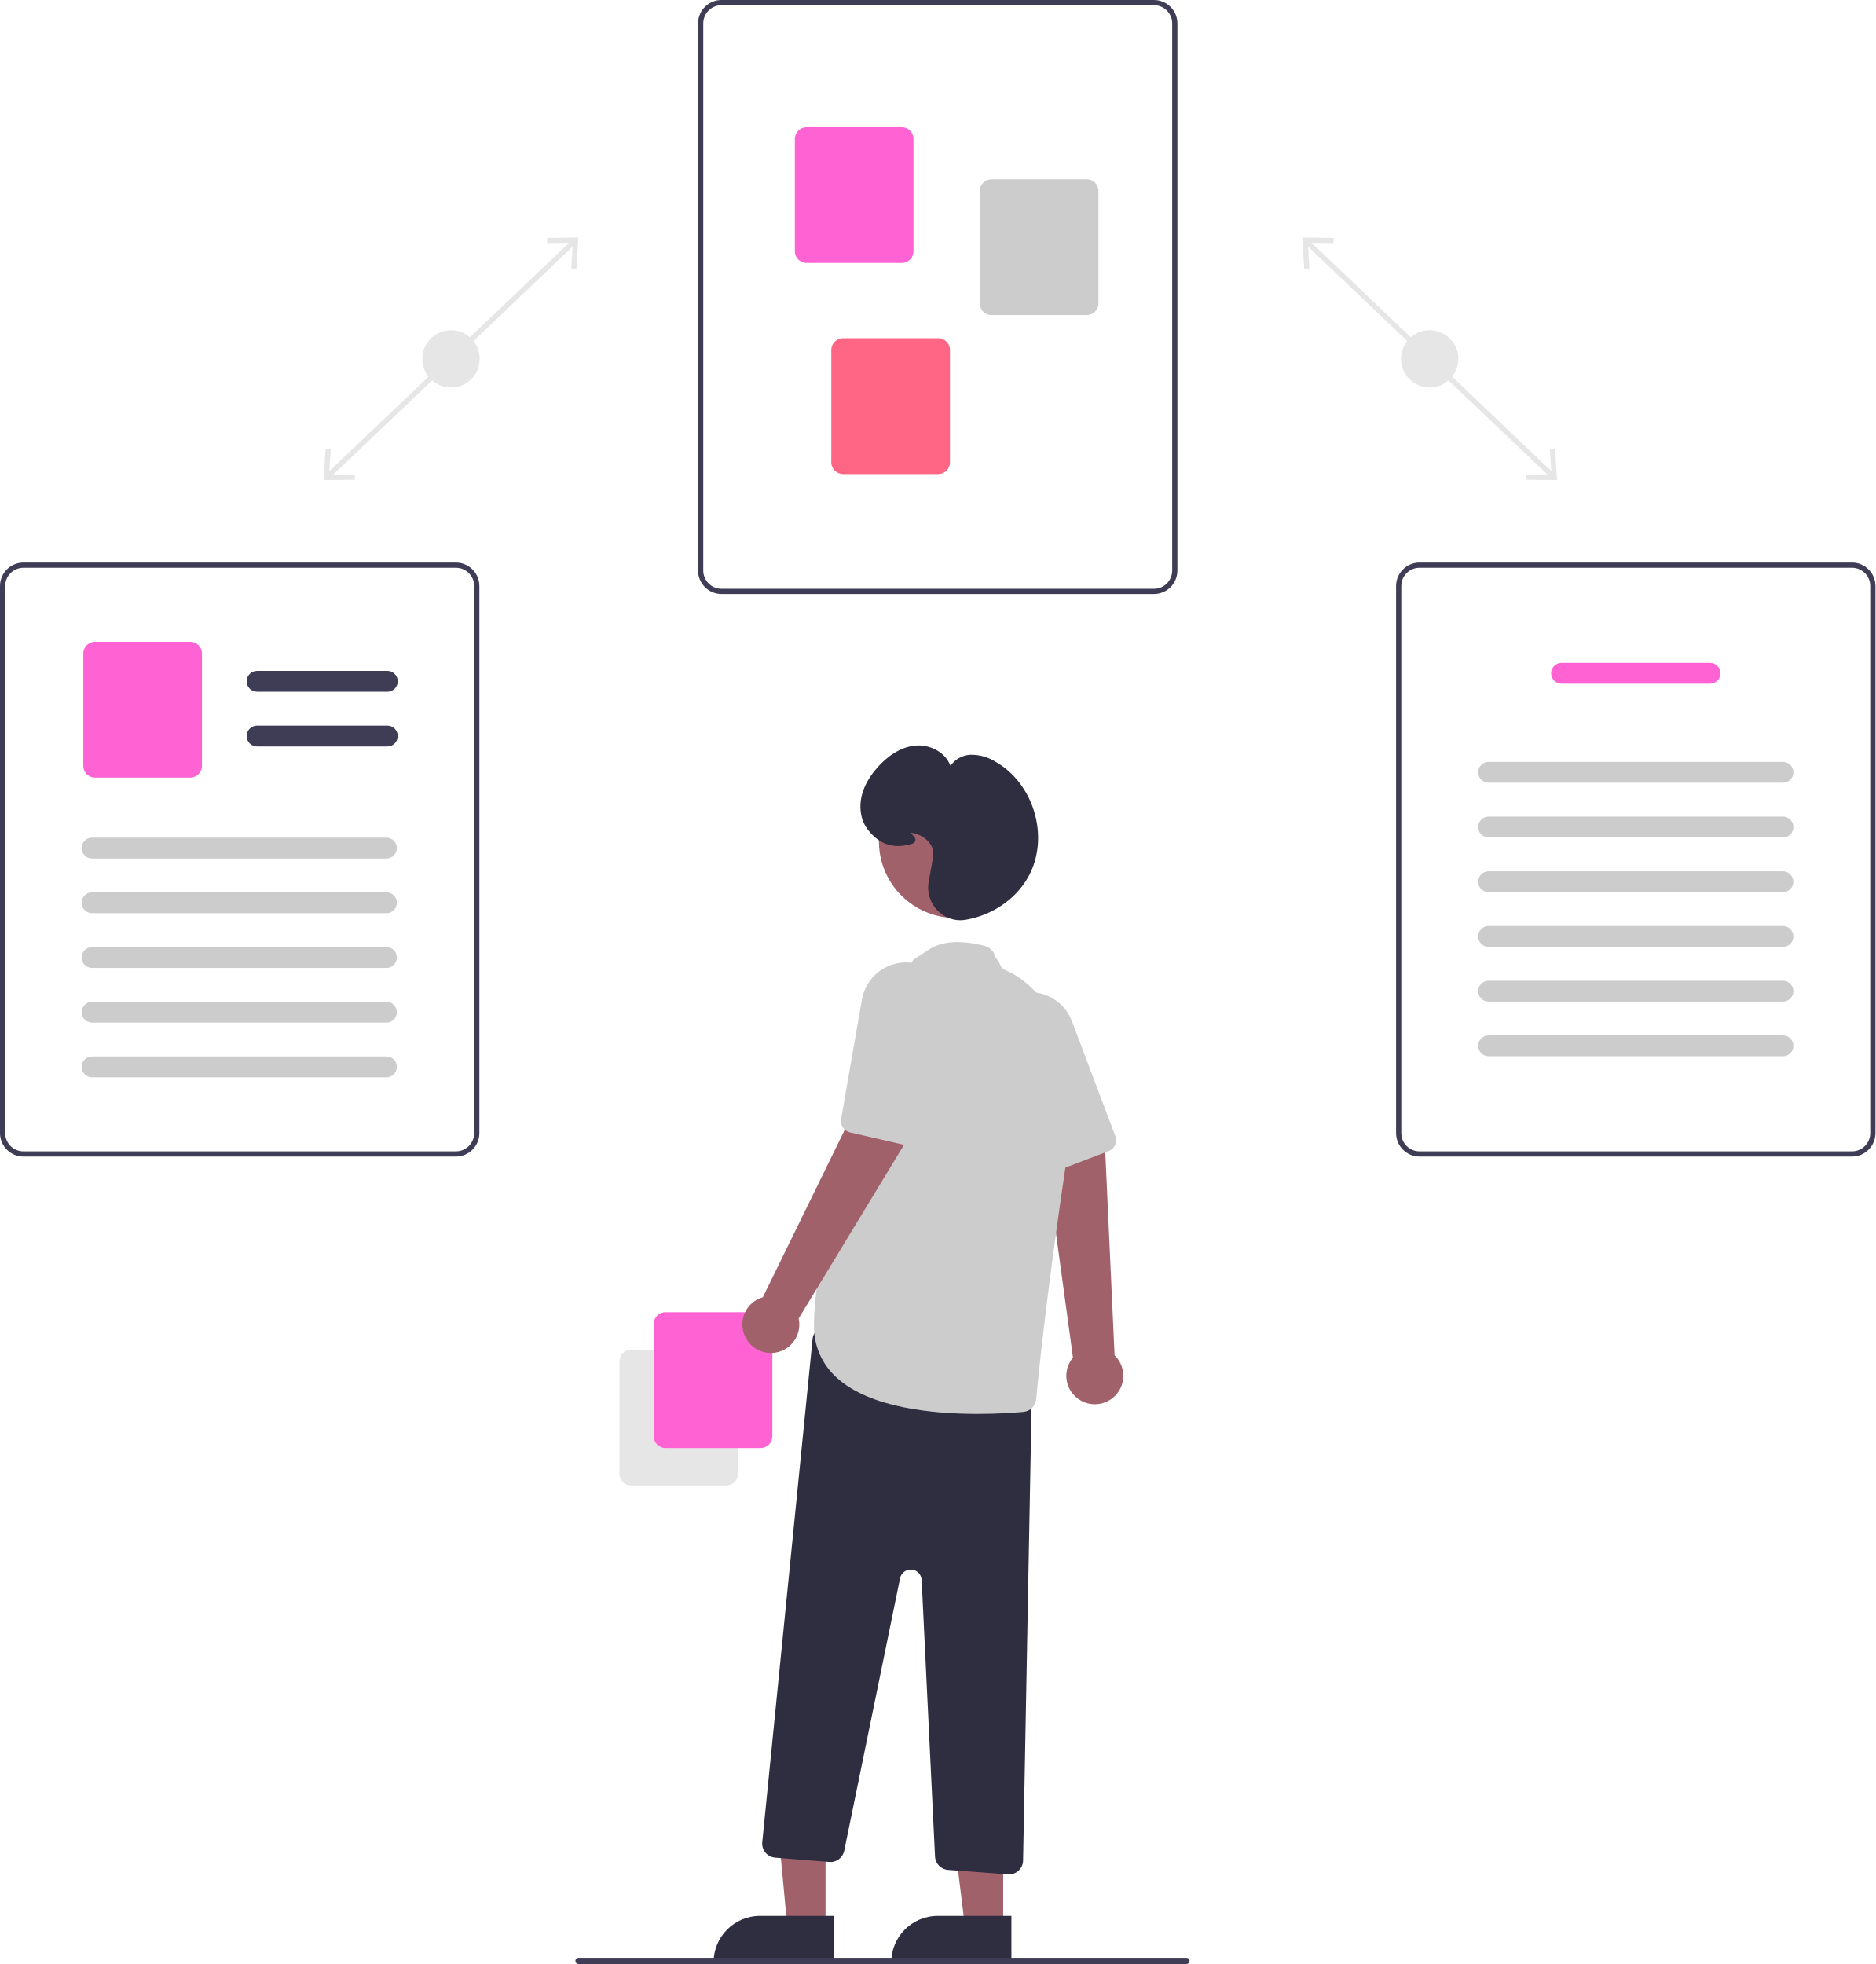
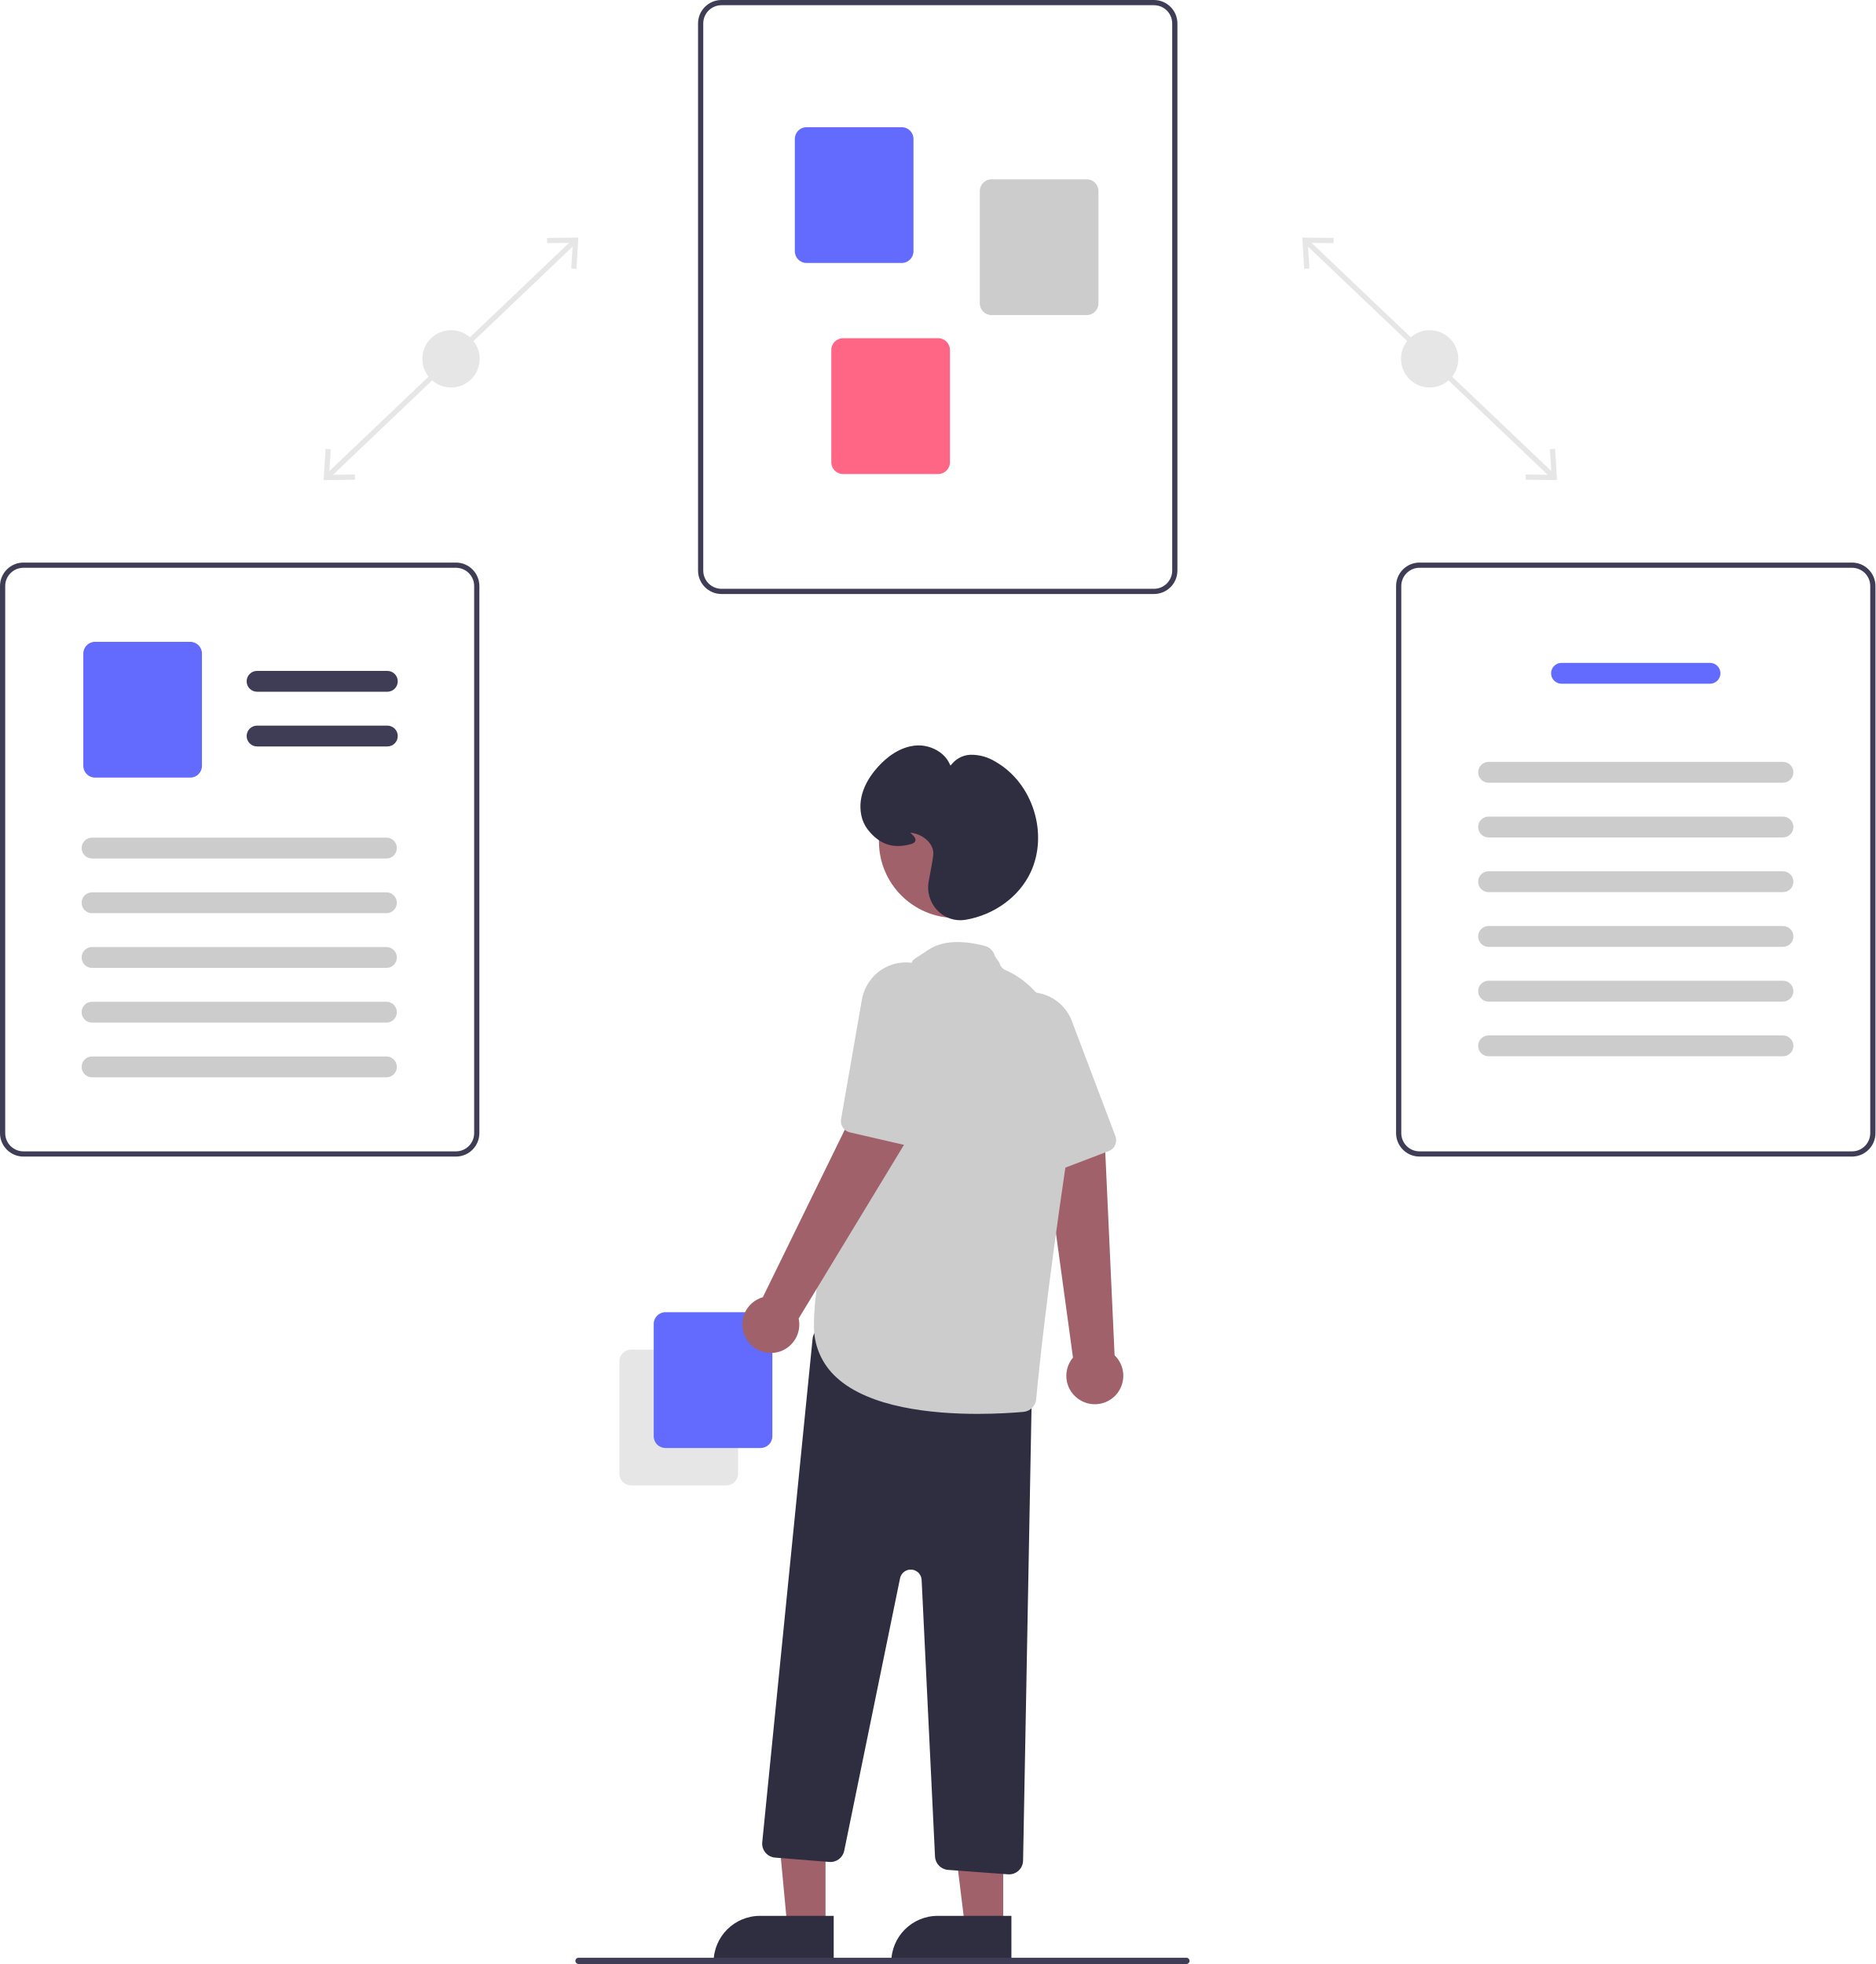
<svg xmlns="http://www.w3.org/2000/svg" data-name="Layer 1" width="601.6" height="630" viewBox="0 0 601.6 630">
  <rect x="756.964" y="195.507" width="1.672" height="109.196" transform="translate(-245.0684 491.4875) rotate(-46.40674)" fill="#e6e6e6" />
  <polygon points="498.845 143.982 497.175 144.083 497.679 152.309 489.437 152.21 489.419 153.882 499.457 154.001 498.845 143.982" fill="#e6e6e6" />
  <polygon points="427.781 76.326 427.763 77.998 419.522 77.899 420.026 86.125 418.355 86.226 417.745 76.206 427.781 76.326" fill="#e6e6e6" />
  <circle cx="458.6" cy="115.105" r="9.193" fill="#e6e6e6" />
  <rect x="389.274" y="249.269" width="109.196" height="1.672" transform="translate(-349.2594 240.0306) rotate(-43.59326)" fill="#e6e6e6" />
  <polygon points="103.815 154.001 113.853 153.882 113.834 152.21 105.593 152.309 106.097 144.083 104.427 143.982 103.815 154.001" fill="#e6e6e6" />
  <polygon points="185.527 76.206 184.916 86.226 183.246 86.125 183.749 77.899 175.508 77.998 175.49 76.326 185.527 76.206" fill="#e6e6e6" />
  <circle cx="144.672" cy="115.105" r="9.193" fill="#e6e6e6" />
  <path d="M669.364,325.543H530.636a7.53,7.53,0,0,1-7.521-7.521v-175.5A7.53,7.53,0,0,1,530.636,135H669.364a7.53,7.53,0,0,1,7.521,7.521v175.5A7.53,7.53,0,0,1,669.364,325.543ZM530.636,136.671a5.857,5.857,0,0,0-5.85,5.85v175.5a5.857,5.857,0,0,0,5.85,5.85H669.364a5.857,5.857,0,0,0,5.85-5.85v-175.5a5.857,5.857,0,0,0-5.85-5.85Z" transform="translate(-299.2 -135)" fill="#3f3d56" />
-   <path d="M588.46,219.358h-30.537a3.765,3.765,0,0,1-3.761-3.761V179.562a3.765,3.765,0,0,1,3.761-3.761h30.537a3.765,3.765,0,0,1,3.761,3.761v36.036A3.765,3.765,0,0,1,588.46,219.358Z" transform="translate(-299.2 -135)" fill="#ff63d3" />
+   <path d="M588.46,219.358h-30.537a3.765,3.765,0,0,1-3.761-3.761V179.562a3.765,3.765,0,0,1,3.761-3.761h30.537a3.765,3.765,0,0,1,3.761,3.761v36.036A3.765,3.765,0,0,1,588.46,219.358Z" transform="translate(-299.2 -135)" fill="#636bff" />
  <path d="M647.796,236.073h-30.537a3.765,3.765,0,0,1-3.761-3.761V196.276a3.765,3.765,0,0,1,3.761-3.761h30.537a3.765,3.765,0,0,1,3.761,3.761V232.312A3.765,3.765,0,0,1,647.796,236.073Z" transform="translate(-299.2 -135)" fill="#ccc" />
  <path d="M600.16,287.051h-30.537a3.765,3.765,0,0,1-3.761-3.761V247.255a3.765,3.765,0,0,1,3.761-3.761h30.537a3.765,3.765,0,0,1,3.761,3.761v36.036A3.765,3.765,0,0,1,600.16,287.051Z" transform="translate(-299.2 -135)" fill="#ff6584" />
  <path d="M893.279,506H754.55a7.53,7.53,0,0,1-7.521-7.521v-175.5a7.53,7.53,0,0,1,7.521-7.521H893.279A7.53,7.53,0,0,1,900.8,322.979v175.5A7.53,7.53,0,0,1,893.279,506ZM754.55,317.129a5.857,5.857,0,0,0-5.85,5.85v175.5a5.857,5.857,0,0,0,5.85,5.85H893.279a5.857,5.857,0,0,0,5.85-5.85v-175.5a5.857,5.857,0,0,0-5.85-5.85Z" transform="translate(-299.2 -135)" fill="#3f3d56" />
-   <path d="M847.732,354.318H800.096a3.343,3.343,0,0,1,0-6.686h47.636a3.343,3.343,0,0,1,0,6.686Z" transform="translate(-299.2 -135)" fill="#ff63d3" />
+   <path d="M847.732,354.318H800.096a3.343,3.343,0,0,1,0-6.686h47.636a3.343,3.343,0,0,1,0,6.686Z" transform="translate(-299.2 -135)" fill="#636bff" />
  <path d="M871.132,386.075H776.696a3.343,3.343,0,1,1,0-6.686h94.436a3.343,3.343,0,1,1,0,6.686Z" transform="translate(-299.2 -135)" fill="#ccc" />
  <path d="M871.132,403.625H776.696a3.343,3.343,0,1,1,0-6.686h94.436a3.343,3.343,0,1,1,0,6.686Z" transform="translate(-299.2 -135)" fill="#ccc" />
  <path d="M871.132,421.175H776.696a3.343,3.343,0,1,1,0-6.686h94.436a3.343,3.343,0,1,1,0,6.686Z" transform="translate(-299.2 -135)" fill="#ccc" />
  <path d="M871.132,438.725H776.696a3.343,3.343,0,1,1,0-6.686h94.436a3.343,3.343,0,1,1,0,6.686Z" transform="translate(-299.2 -135)" fill="#ccc" />
  <path d="M871.132,456.275H776.696a3.343,3.343,0,1,1,0-6.686h94.436a3.343,3.343,0,1,1,0,6.686Z" transform="translate(-299.2 -135)" fill="#ccc" />
  <path d="M871.132,473.825H776.696a3.343,3.343,0,1,1,0-6.686h94.436a3.343,3.343,0,1,1,0,6.686Z" transform="translate(-299.2 -135)" fill="#ccc" />
  <path d="M445.45,506H306.721A7.53,7.53,0,0,1,299.2,498.479v-175.5a7.53,7.53,0,0,1,7.521-7.521H445.45a7.53,7.53,0,0,1,7.521,7.521v175.5A7.53,7.53,0,0,1,445.45,506ZM306.721,317.129a5.857,5.857,0,0,0-5.85,5.85v175.5a5.857,5.857,0,0,0,5.85,5.85H445.45a5.857,5.857,0,0,0,5.85-5.85v-175.5a5.857,5.857,0,0,0-5.85-5.85Z" transform="translate(-299.2 -135)" fill="#3f3d56" />
  <path d="M423.448,356.893H381.663a3.343,3.343,0,0,1,0-6.686h41.786a3.343,3.343,0,1,1,0,6.686Z" transform="translate(-299.2 -135)" fill="#3f3d56" />
  <path d="M423.448,374.443H381.663a3.343,3.343,0,0,1,0-6.686h41.786a3.343,3.343,0,1,1,0,6.686Z" transform="translate(-299.2 -135)" fill="#3f3d56" />
-   <path d="M360.222,384.436h-30.537a3.765,3.765,0,0,1-3.761-3.761V344.639a3.765,3.765,0,0,1,3.761-3.761h30.537a3.765,3.765,0,0,1,3.761,3.761v36.036A3.765,3.765,0,0,1,360.222,384.436Z" transform="translate(-299.2 -135)" fill="#ff63d3" />
+   <path d="M360.222,384.436h-30.537a3.765,3.765,0,0,1-3.761-3.761V344.639a3.765,3.765,0,0,1,3.761-3.761h30.537a3.765,3.765,0,0,1,3.761,3.761v36.036A3.765,3.765,0,0,1,360.222,384.436Z" transform="translate(-299.2 -135)" fill="#636bff" />
  <path d="M423.159,410.378H328.723a3.343,3.343,0,1,1,0-6.686H423.159a3.343,3.343,0,1,1,0,6.686Z" transform="translate(-299.2 -135)" fill="#ccc" />
  <path d="M423.159,427.928H328.723a3.343,3.343,0,1,1,0-6.686H423.159a3.343,3.343,0,1,1,0,6.686Z" transform="translate(-299.2 -135)" fill="#ccc" />
  <path d="M423.159,445.478H328.723a3.343,3.343,0,1,1,0-6.686H423.159a3.343,3.343,0,1,1,0,6.686Z" transform="translate(-299.2 -135)" fill="#ccc" />
  <path d="M423.159,463.028H328.723a3.343,3.343,0,1,1,0-6.686H423.159a3.343,3.343,0,1,1,0,6.686Z" transform="translate(-299.2 -135)" fill="#ccc" />
  <path d="M423.159,480.578H328.723a3.343,3.343,0,1,1,0-6.686H423.159a3.343,3.343,0,1,1,0,6.686Z" transform="translate(-299.2 -135)" fill="#ccc" />
  <path d="M497.895,607.719V571.683a3.765,3.765,0,0,1,3.761-3.761h30.537a3.765,3.765,0,0,1,3.761,3.761v36.036a3.765,3.765,0,0,1-3.761,3.761h-30.537A3.765,3.765,0,0,1,497.895,607.719Z" transform="translate(-299.2 -135)" fill="#e6e6e6" />
-   <path d="M508.895,595.719V559.683a3.765,3.765,0,0,1,3.761-3.761h30.537a3.765,3.765,0,0,1,3.761,3.761v36.036a3.765,3.765,0,0,1-3.761,3.761h-30.537A3.765,3.765,0,0,1,508.895,595.719Z" transform="translate(-299.2 -135)" fill="#ff63d3" />
+   <path d="M508.895,595.719V559.683a3.765,3.765,0,0,1,3.761-3.761h30.537a3.765,3.765,0,0,1,3.761,3.761v36.036a3.765,3.765,0,0,1-3.761,3.761h-30.537A3.765,3.765,0,0,1,508.895,595.719Z" transform="translate(-299.2 -135)" fill="#636bff" />
  <path d="M645.784,584.188a9.078,9.078,0,0,1-2.398-13.711l-9.466-69.188,19.718.968,3.096,67.486a9.127,9.127,0,0,1-10.949,14.446Z" transform="translate(-299.2 -135)" fill="#a0616a" />
  <path d="M656.344,503.179a3.705,3.705,0,0,1-1.505,1.064l-17.72,6.763a3.723,3.723,0,0,1-4.729-1.965l-15.696-35.275a14.74,14.74,0,0,1-.721-10.431,14.337,14.337,0,0,1,10.912-9.782,13.673,13.673,0,0,1,5.89.083,14.28,14.28,0,0,1,10.263,8.921l13.956,36.89A3.73,3.73,0,0,1,656.344,503.179Z" transform="translate(-299.2 -135)" fill="#ccc" />
  <polygon points="264.807 618.06 252.547 618.06 248.102 570.549 264.809 570.773 264.807 618.06" fill="#a0616a" />
  <path d="M243.79,614.557h23.644a0,0,0,0,1,0,0v14.887a0,0,0,0,1,0,0H228.903a0,0,0,0,1,0,0v0A14.887,14.887,0,0,1,243.79,614.557Z" fill="#2f2e41" />
  <polygon points="321.807 618.06 309.547 618.06 303.715 570.772 321.809 570.773 321.807 618.06" fill="#a0616a" />
  <path d="M300.79,614.557h23.644a0,0,0,0,1,0,0v14.887a0,0,0,0,1,0,0H285.903a0,0,0,0,1,0,0v0A14.887,14.887,0,0,1,300.79,614.557Z" fill="#2f2e41" />
  <path d="M622.549,736.236l-19.255-1.426a4.506,4.506,0,0,1-4.162-4.271L594.838,641.809a3.5,3.5,0,0,0-6.925-.533L570.002,728.683a4.506,4.506,0,0,1-4.767,3.582l-17.406-1.393a4.5,4.5,0,0,1-4.119-4.933L559.858,564.463a4.5,4.5,0,0,1,5.434-3.949l61.406,13.349a4.511,4.511,0,0,1,3.543,4.481L627.381,731.832a4.502,4.502,0,0,1-4.489,4.416C622.778,736.248,622.664,736.243,622.549,736.236Z" transform="translate(-299.2 -135)" fill="#2f2e41" />
  <circle cx="306.503" cy="269.888" r="24.561" fill="#a0616a" />
  <path d="M567.596,576.915a21.962,21.962,0,0,1-7.294-16.866c0-35.301,30.556-114.168,31.514-116.629.093-.593.9-.849,5.129-3.706,4.232-2.859,10.335-3.299,18.139-1.306a4.479,4.479,0,0,1,3.25,3.318l1.452,2.098a3.491,3.491,0,0,0,2.029,2.406c6.293,2.651,26.298,14.878,19.481,60.892-6.332,42.743-8.902,67.881-9.713,76.705a4.491,4.491,0,0,1-4.072,4.065c-3.086.276-8.382.644-14.689.644C598.202,588.536,578.147,586.564,567.596,576.915Z" transform="translate(-299.2 -135)" fill="#ccc" />
  <path d="M538.247,563.837a9.078,9.078,0,0,1,5.649-12.722L574.589,488.39l15.833,11.791-35.034,57.763a9.127,9.127,0,0,1-17.142,5.894Z" transform="translate(-299.2 -135)" fill="#a0616a" />
  <path d="M592.156,502.454a3.705,3.705,0,0,1-1.843.045l-18.482-4.258a3.723,3.723,0,0,1-2.832-4.266l6.623-38.038a14.74,14.74,0,0,1,5.214-9.064,14.337,14.337,0,0,1,14.511-2.043,13.673,13.673,0,0,1,4.844,3.351,14.28,14.28,0,0,1,3.551,13.127l-8.967,38.409A3.73,3.73,0,0,1,592.156,502.454Z" transform="translate(-299.2 -135)" fill="#ccc" />
  <path d="M599.953,427.079a10.584,10.584,0,0,1-2.839-9.387c.856-4.479,1.359-7.41,1.455-8.477h0c.326-3.648-3.361-6.601-7.01-7.07-.141-.018-.26-.031-.359-.039.093.091.193.184.28.267.693.651,1.556,1.462,1.351,2.298-.124.503-.584.861-1.407,1.091-5.706,1.597-10.101.131-13.831-4.616a11.026,11.026,0,0,1-2.105-4.598c-1.336-6.555,2.224-12.143,5.446-15.675,2.657-2.913,6.964-6.449,12.394-6.752,4.223-.236,9.246,2.194,10.749,6.574a8.159,8.159,0,0,1,6.361-3.586,14.662,14.662,0,0,1,8.158,2.269c11.909,6.822,17.027,23.073,11.177,35.488-3.68,7.809-11.654,13.623-20.81,15.172a10.393,10.393,0,0,1-1.735.147A10.115,10.115,0,0,1,599.953,427.079Z" transform="translate(-299.2 -135)" fill="#2f2e41" />
  <path d="M484.779,765h195a1,1,0,0,0,0-2h-195a1,1,0,1,0,0,2Z" transform="translate(-299.2 -135)" fill="#3f3d56" />
</svg>
